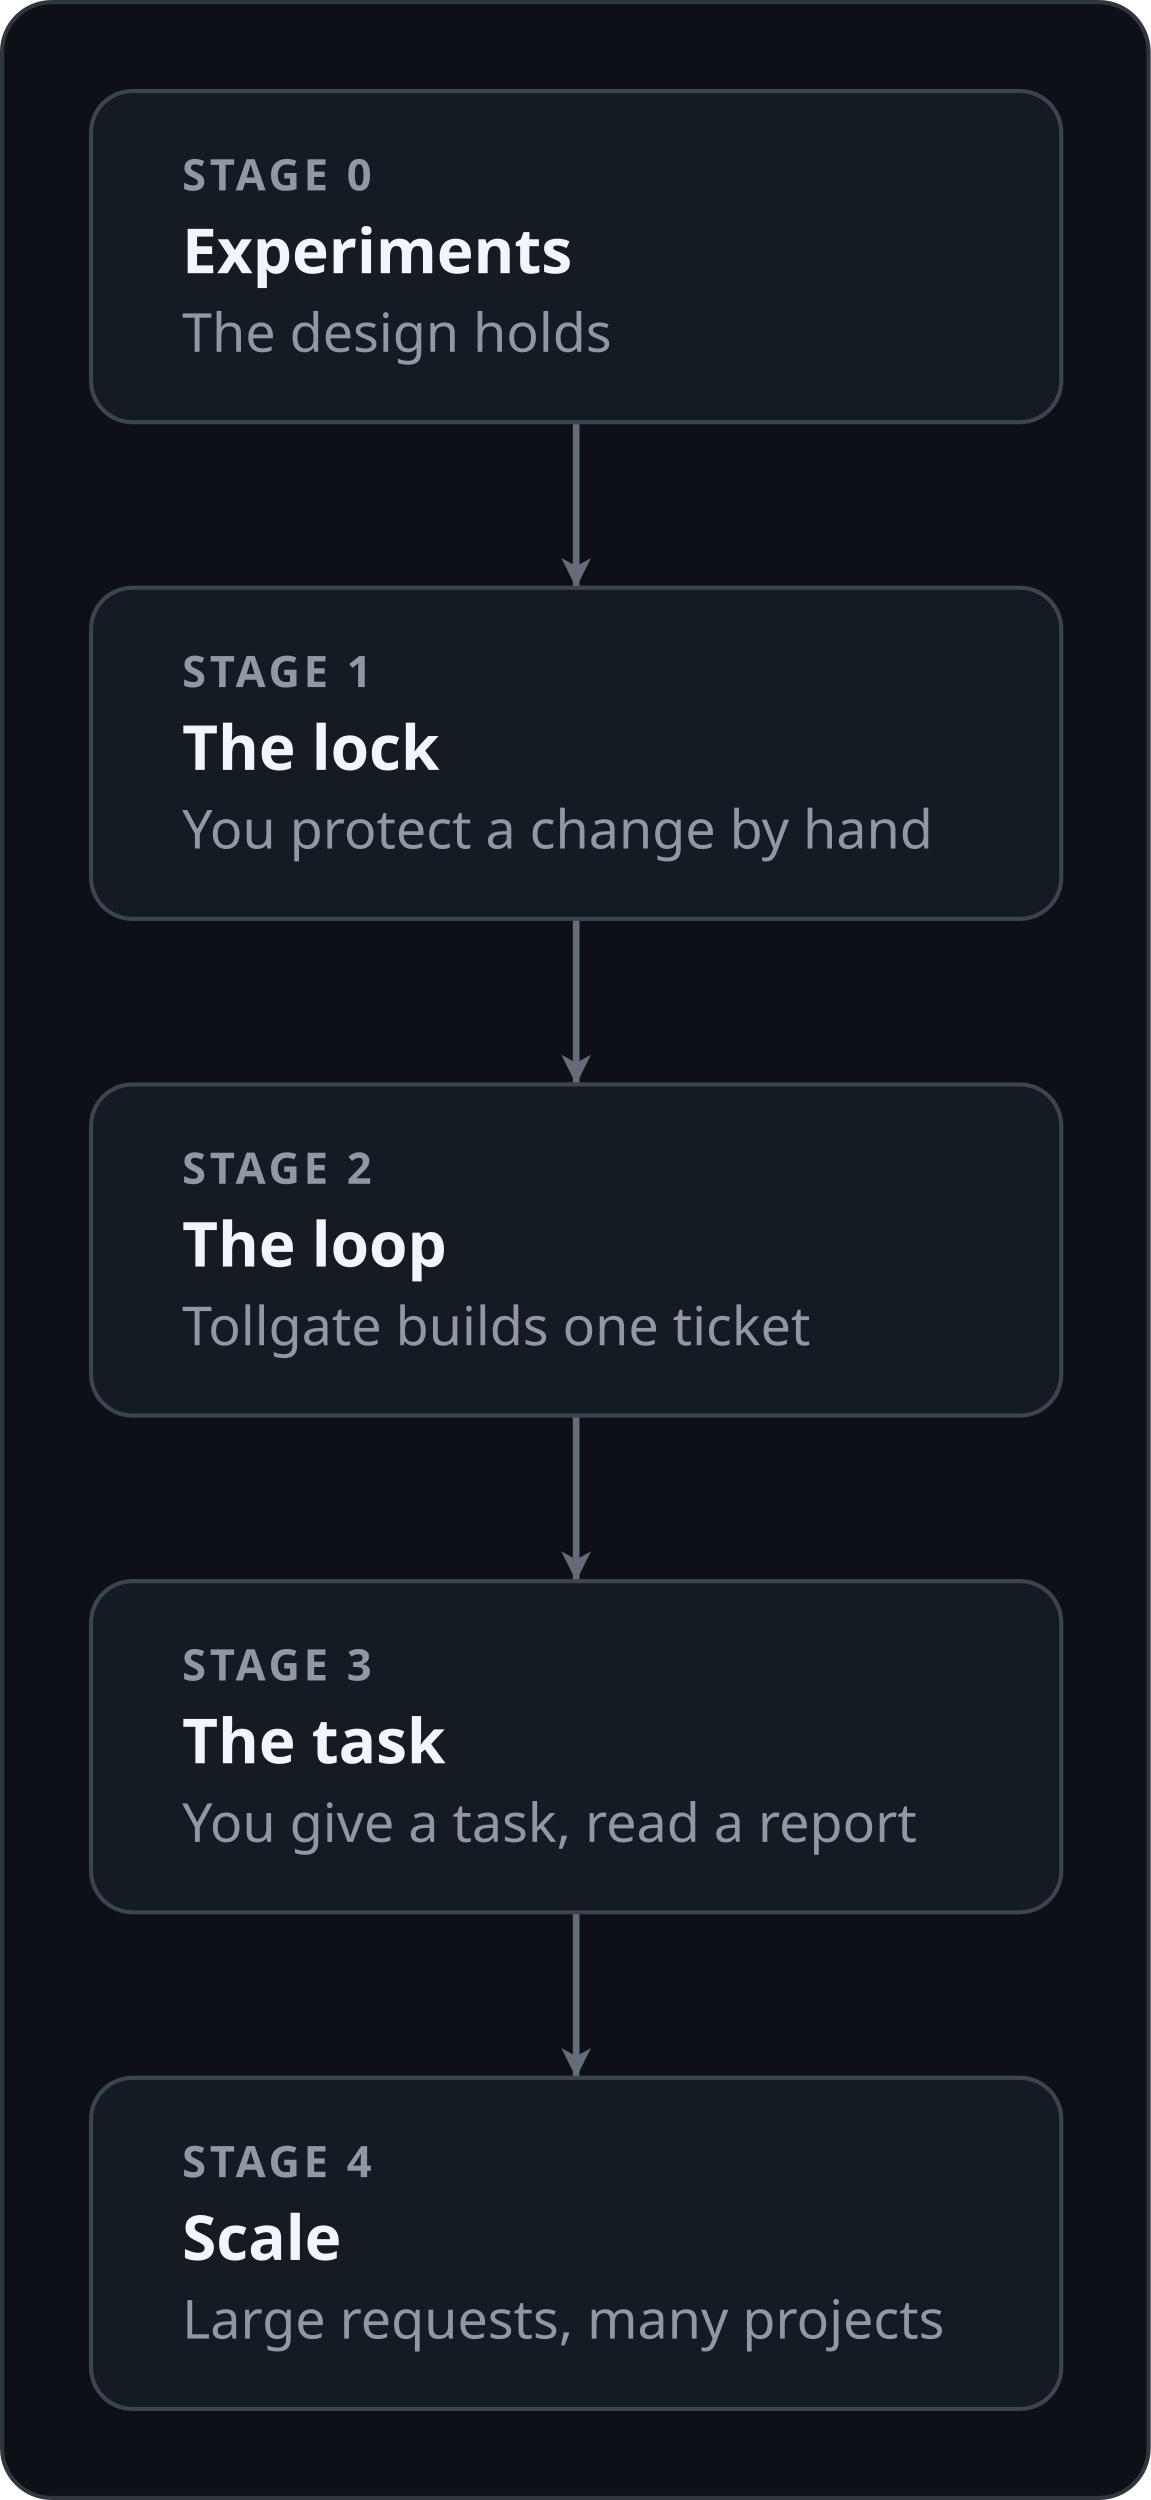
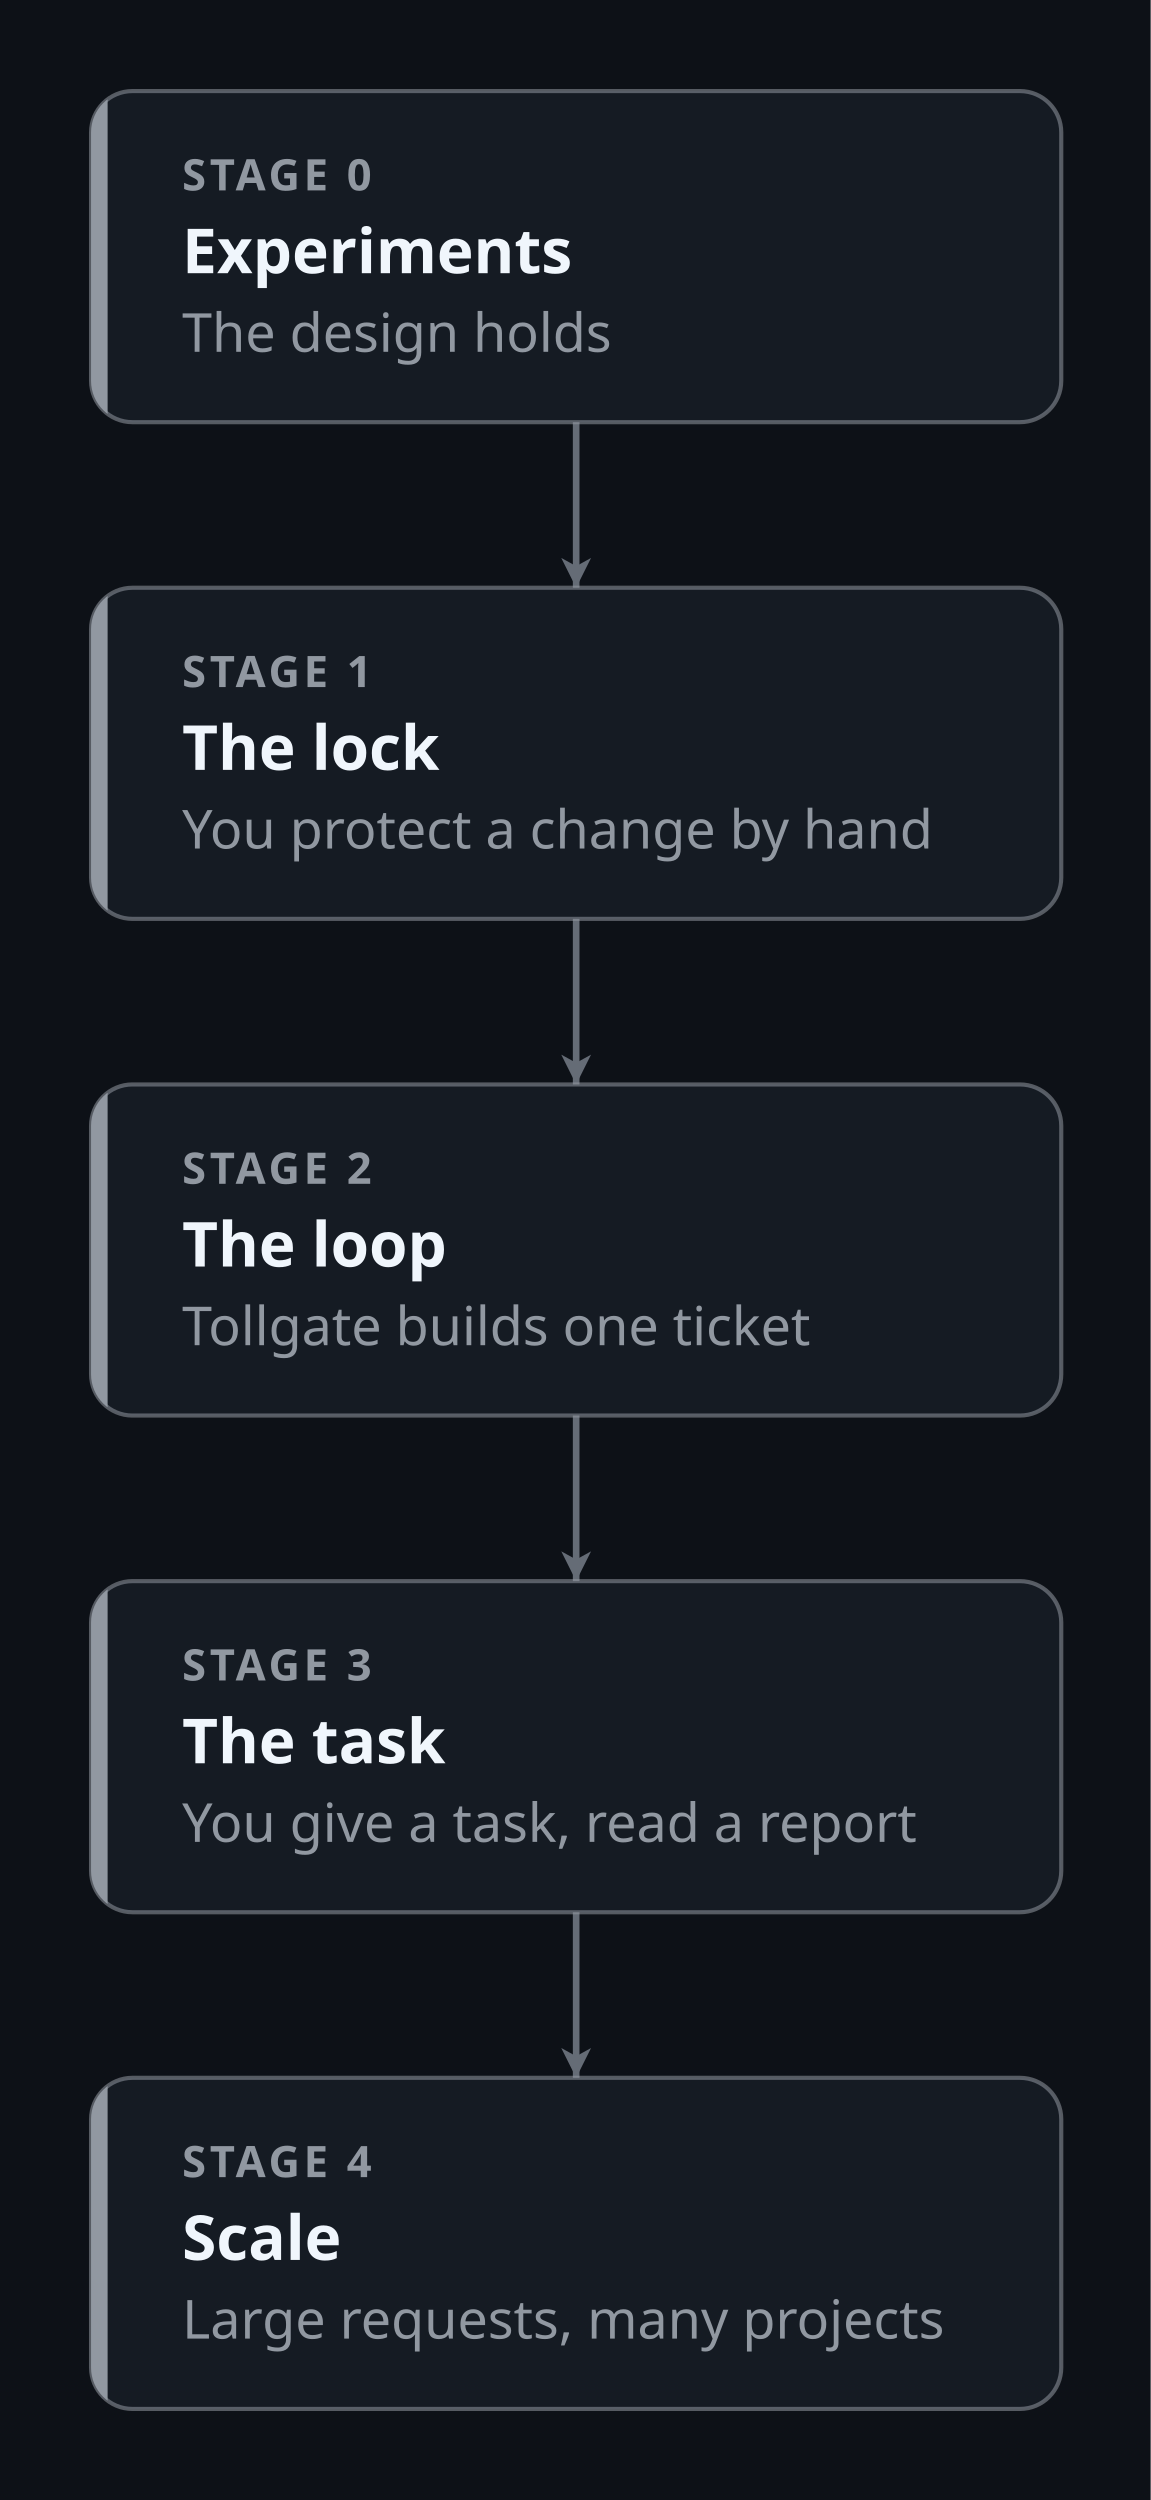
<svg xmlns="http://www.w3.org/2000/svg" viewBox="-22 -22 278 604" width="278" height="604" role="img" aria-labelledby="title desc" font-family="-apple-system, BlinkMacSystemFont, 'Segoe UI', 'Noto Sans', Helvetica, Arial, sans-serif">
  <defs>
    <marker id="arrow-plain" viewBox="0 0 10 10" refX="9" refY="5" markerWidth="9" markerHeight="9" markerUnits="userSpaceOnUse" orient="auto-start-reverse">
      <path d="M1,1 L9,5 L1,9 L3.2,5 z" fill="#656c76" />
    </marker>
    <marker id="arrow-fail" viewBox="0 0 10 10" refX="9" refY="5" markerWidth="9" markerHeight="9" markerUnits="userSpaceOnUse" orient="auto-start-reverse">
      <path d="M1,1 L9,5 L1,9 L3.2,5 z" fill="#f85149" />
    </marker>
    <marker id="arrow-pass" viewBox="0 0 10 10" refX="9" refY="5" markerWidth="9" markerHeight="9" markerUnits="userSpaceOnUse" orient="auto-start-reverse">
      <path d="M1,1 L9,5 L1,9 L3.2,5 z" fill="#3fb950" />
    </marker>
  </defs>
-   <rect x="-21.5" y="-21.5" width="277" height="603" rx="12" fill="#0d1117" stroke="#30363d" />
+   <rect x="-22" y="-22" width="278" height="604" fill="#0d1117" />
  <path d="M117.2,80.0 L117.2,120.0" fill="none" stroke="#656c76" stroke-width="1.6" stroke-linecap="round" stroke-linejoin="round" marker-end="url(#arrow-plain)" />
  <path d="M117.2,200.0 L117.2,240.0" fill="none" stroke="#656c76" stroke-width="1.6" stroke-linecap="round" stroke-linejoin="round" marker-end="url(#arrow-plain)" />
  <path d="M117.2,320.0 L117.2,360.0" fill="none" stroke="#656c76" stroke-width="1.6" stroke-linecap="round" stroke-linejoin="round" marker-end="url(#arrow-plain)" />
  <path d="M117.2,440.0 L117.2,480.0" fill="none" stroke="#656c76" stroke-width="1.6" stroke-linecap="round" stroke-linejoin="round" marker-end="url(#arrow-plain)" />
-   <rect x="0.0" y="0.0" width="234.4" height="80.0" rx="10" fill="#151b23" stroke="#3d444d" stroke-opacity="1" stroke-width="1" />
+   <rect x="0.0" y="0.0" width="234.4" height="80.0" rx="10" fill="#151b23" stroke="#9198a1" stroke-opacity="0.55" stroke-width="1" />
+   <clipPath id="clip0">
+     <rect x="0.0" y="0.0" width="234.4" height="80.0" rx="10" />
+   </clipPath>
+   <rect x="0.0" y="0.0" width="4" height="80.0" fill="#9198a1" clip-path="url(#clip0)" />
  <text x="22.0" y="24.0" font-size="10.5" font-weight="700" letter-spacing="0.9" fill="#9198a1">STAGE 0</text>
  <text x="22.0" y="44.0" font-size="15" font-weight="600" fill="#f0f6fc">Experiments</text>
  <text x="22.0" y="63.0" font-size="13" fill="#9198a1">The design holds</text>
-   <rect x="0.0" y="120.0" width="234.4" height="80.0" rx="10" fill="#151b23" stroke="#3d444d" stroke-opacity="1" stroke-width="1" />
+   <rect x="0.0" y="120.0" width="234.4" height="80.0" rx="10" fill="#151b23" stroke="#9198a1" stroke-opacity="0.55" stroke-width="1" />
+   <clipPath id="clip1">
+     <rect x="0.0" y="120.0" width="234.4" height="80.0" rx="10" />
+   </clipPath>
+   <rect x="0.0" y="120.0" width="4" height="80.0" fill="#9198a1" clip-path="url(#clip1)" />
  <text x="22.0" y="144.0" font-size="10.5" font-weight="700" letter-spacing="0.9" fill="#9198a1">STAGE 1</text>
  <text x="22.0" y="164.0" font-size="15" font-weight="600" fill="#f0f6fc">The lock</text>
  <text x="22.0" y="183.0" font-size="13" fill="#9198a1">You protect a change by hand</text>
-   <rect x="0.0" y="240.0" width="234.4" height="80.0" rx="10" fill="#151b23" stroke="#3d444d" stroke-opacity="1" stroke-width="1" />
+   <rect x="0.0" y="240.0" width="234.4" height="80.0" rx="10" fill="#151b23" stroke="#9198a1" stroke-opacity="0.55" stroke-width="1" />
+   <clipPath id="clip2">
+     <rect x="0.0" y="240.0" width="234.4" height="80.0" rx="10" />
+   </clipPath>
+   <rect x="0.0" y="240.0" width="4" height="80.0" fill="#9198a1" clip-path="url(#clip2)" />
  <text x="22.0" y="264.0" font-size="10.5" font-weight="700" letter-spacing="0.9" fill="#9198a1">STAGE 2</text>
  <text x="22.0" y="284.0" font-size="15" font-weight="600" fill="#f0f6fc">The loop</text>
  <text x="22.0" y="303.0" font-size="13" fill="#9198a1">Tollgate builds one ticket</text>
-   <rect x="0.0" y="360.0" width="234.4" height="80.0" rx="10" fill="#151b23" stroke="#3d444d" stroke-opacity="1" stroke-width="1" />
+   <rect x="0.0" y="360.0" width="234.4" height="80.0" rx="10" fill="#151b23" stroke="#9198a1" stroke-opacity="0.55" stroke-width="1" />
+   <clipPath id="clip3">
+     <rect x="0.0" y="360.0" width="234.4" height="80.0" rx="10" />
+   </clipPath>
+   <rect x="0.0" y="360.0" width="4" height="80.0" fill="#9198a1" clip-path="url(#clip3)" />
  <text x="22.0" y="384.0" font-size="10.5" font-weight="700" letter-spacing="0.9" fill="#9198a1">STAGE 3</text>
  <text x="22.0" y="404.0" font-size="15" font-weight="600" fill="#f0f6fc">The task</text>
  <text x="22.0" y="423.0" font-size="13" fill="#9198a1">You give a task, read a report</text>
-   <rect x="0.0" y="480.0" width="234.4" height="80.0" rx="10" fill="#151b23" stroke="#3d444d" stroke-opacity="1" stroke-width="1" />
+   <rect x="0.0" y="480.0" width="234.4" height="80.0" rx="10" fill="#151b23" stroke="#9198a1" stroke-opacity="0.55" stroke-width="1" />
+   <clipPath id="clip4">
+     <rect x="0.0" y="480.0" width="234.4" height="80.0" rx="10" />
+   </clipPath>
+   <rect x="0.0" y="480.0" width="4" height="80.0" fill="#9198a1" clip-path="url(#clip4)" />
  <text x="22.0" y="504.0" font-size="10.5" font-weight="700" letter-spacing="0.9" fill="#9198a1">STAGE 4</text>
  <text x="22.0" y="524.0" font-size="15" font-weight="600" fill="#f0f6fc">Scale</text>
  <text x="22.0" y="543.0" font-size="13" fill="#9198a1">Large requests, many projects</text>
</svg>
